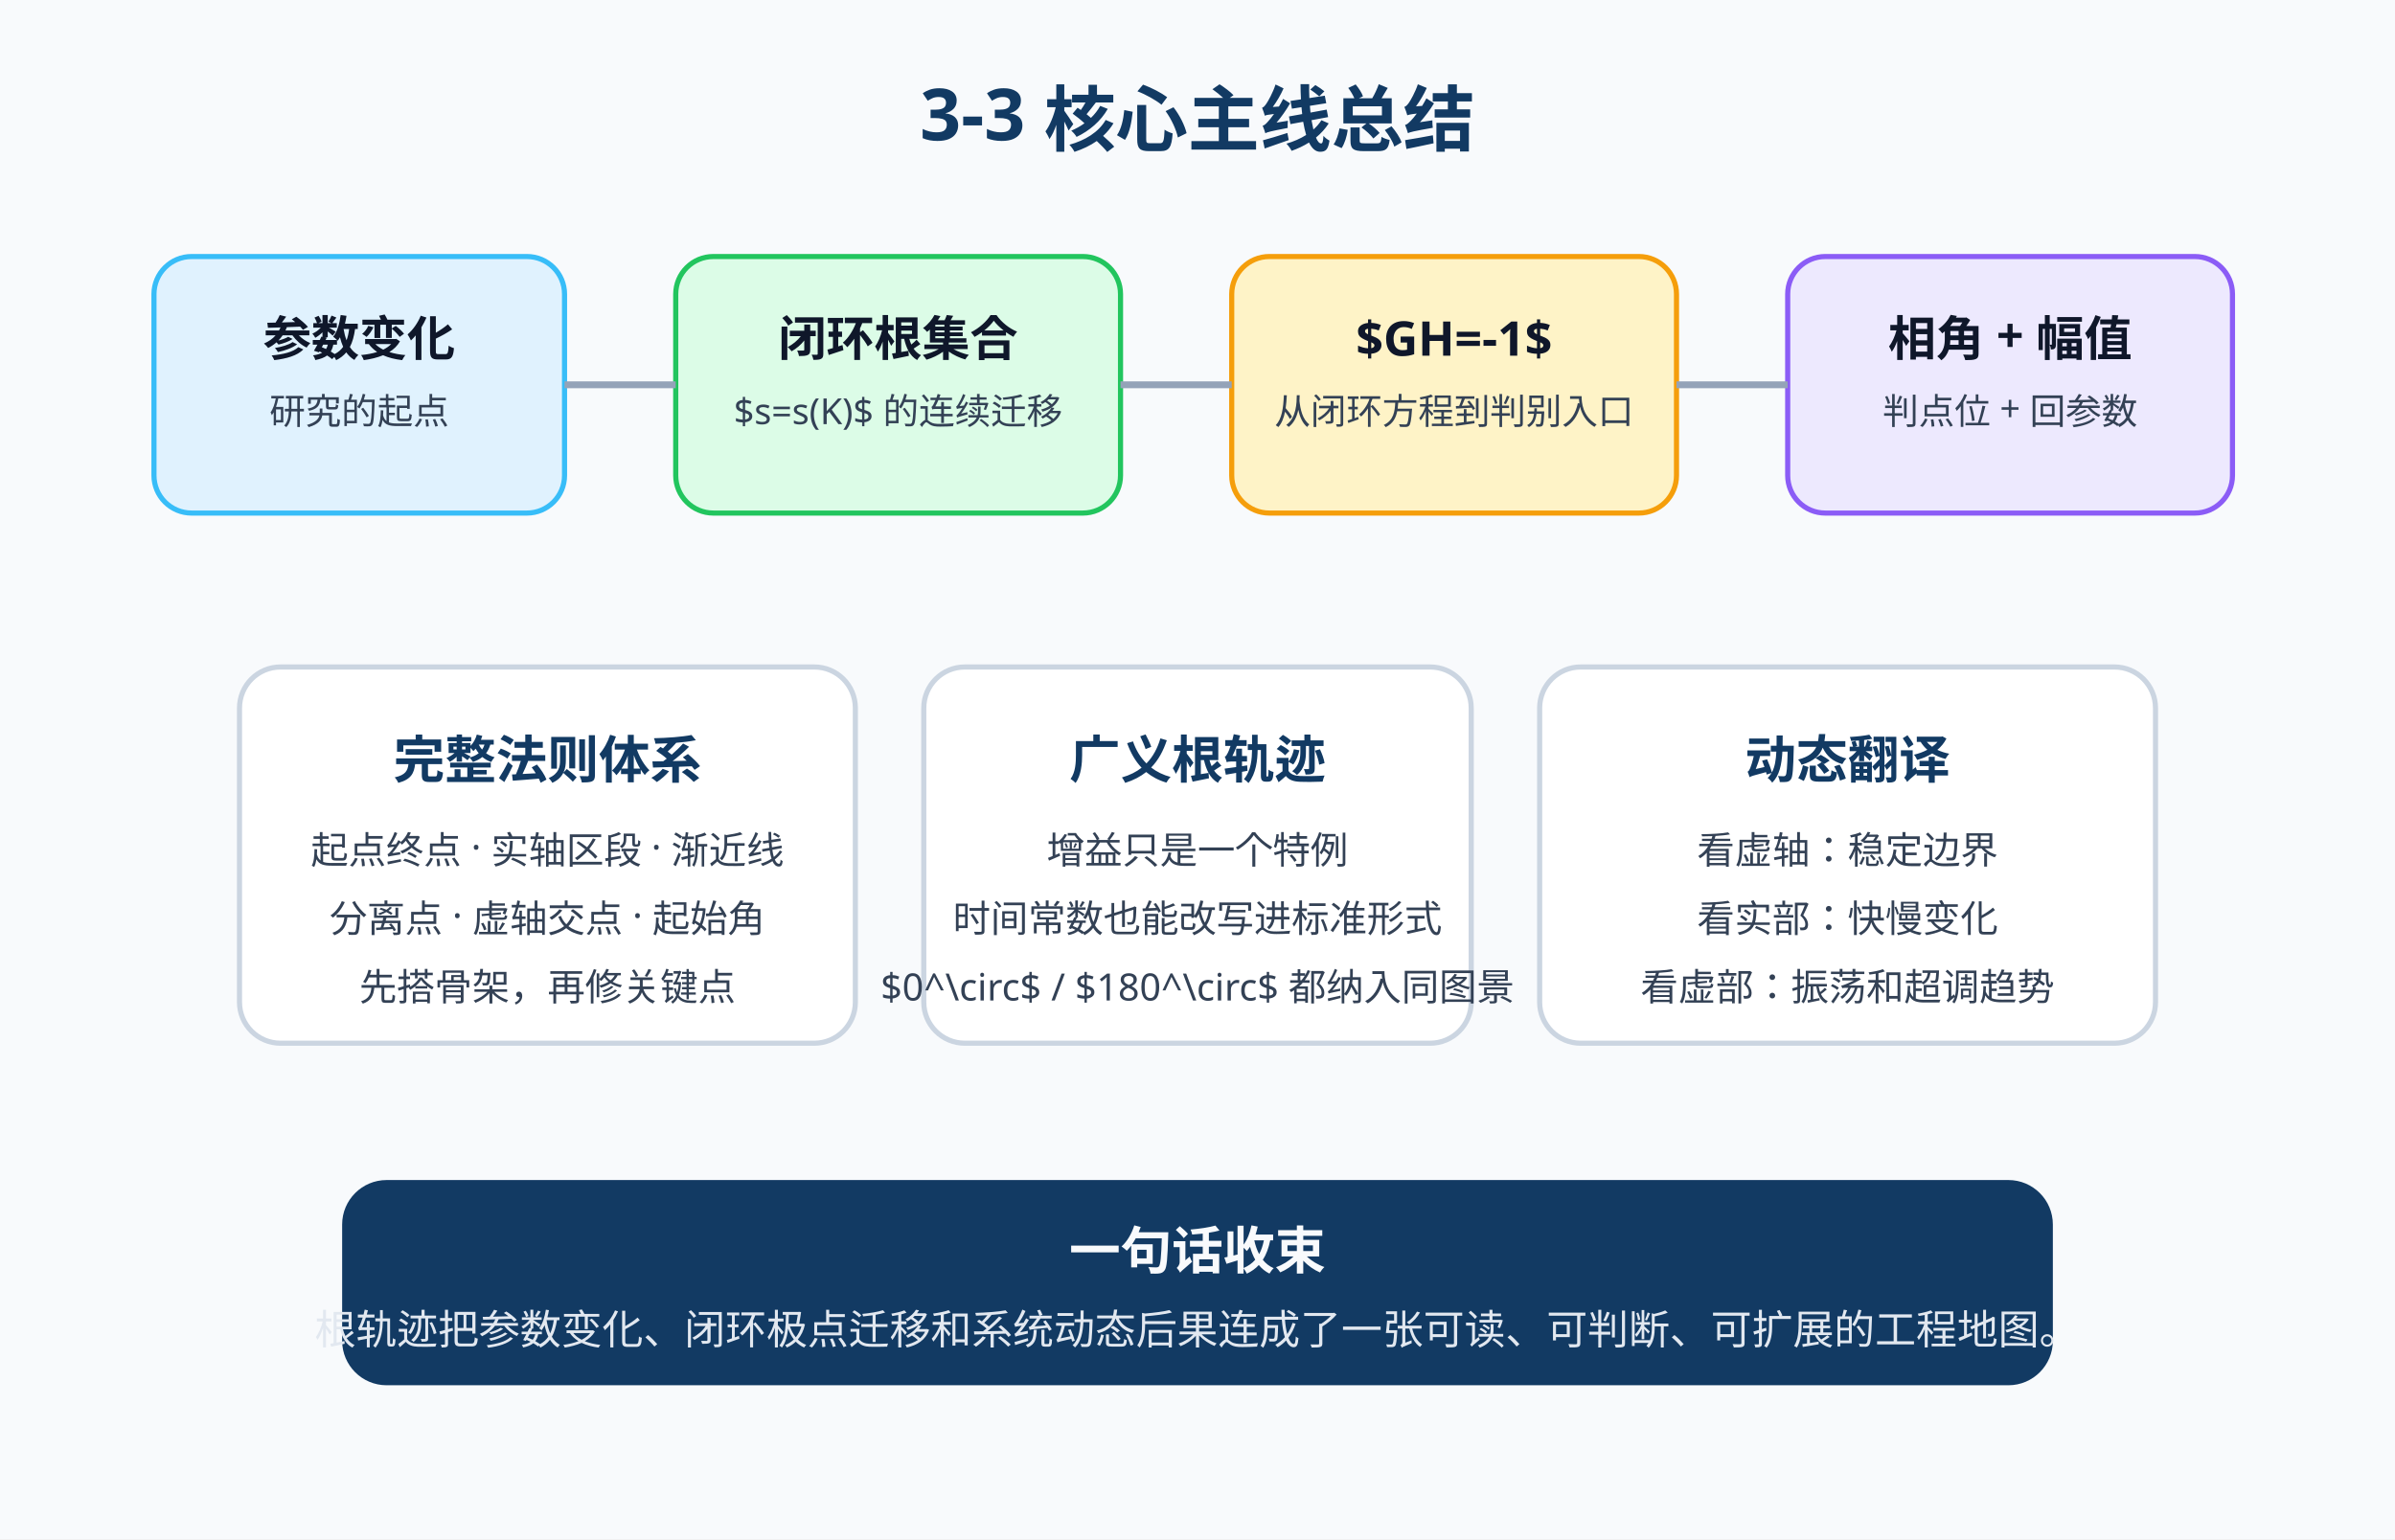
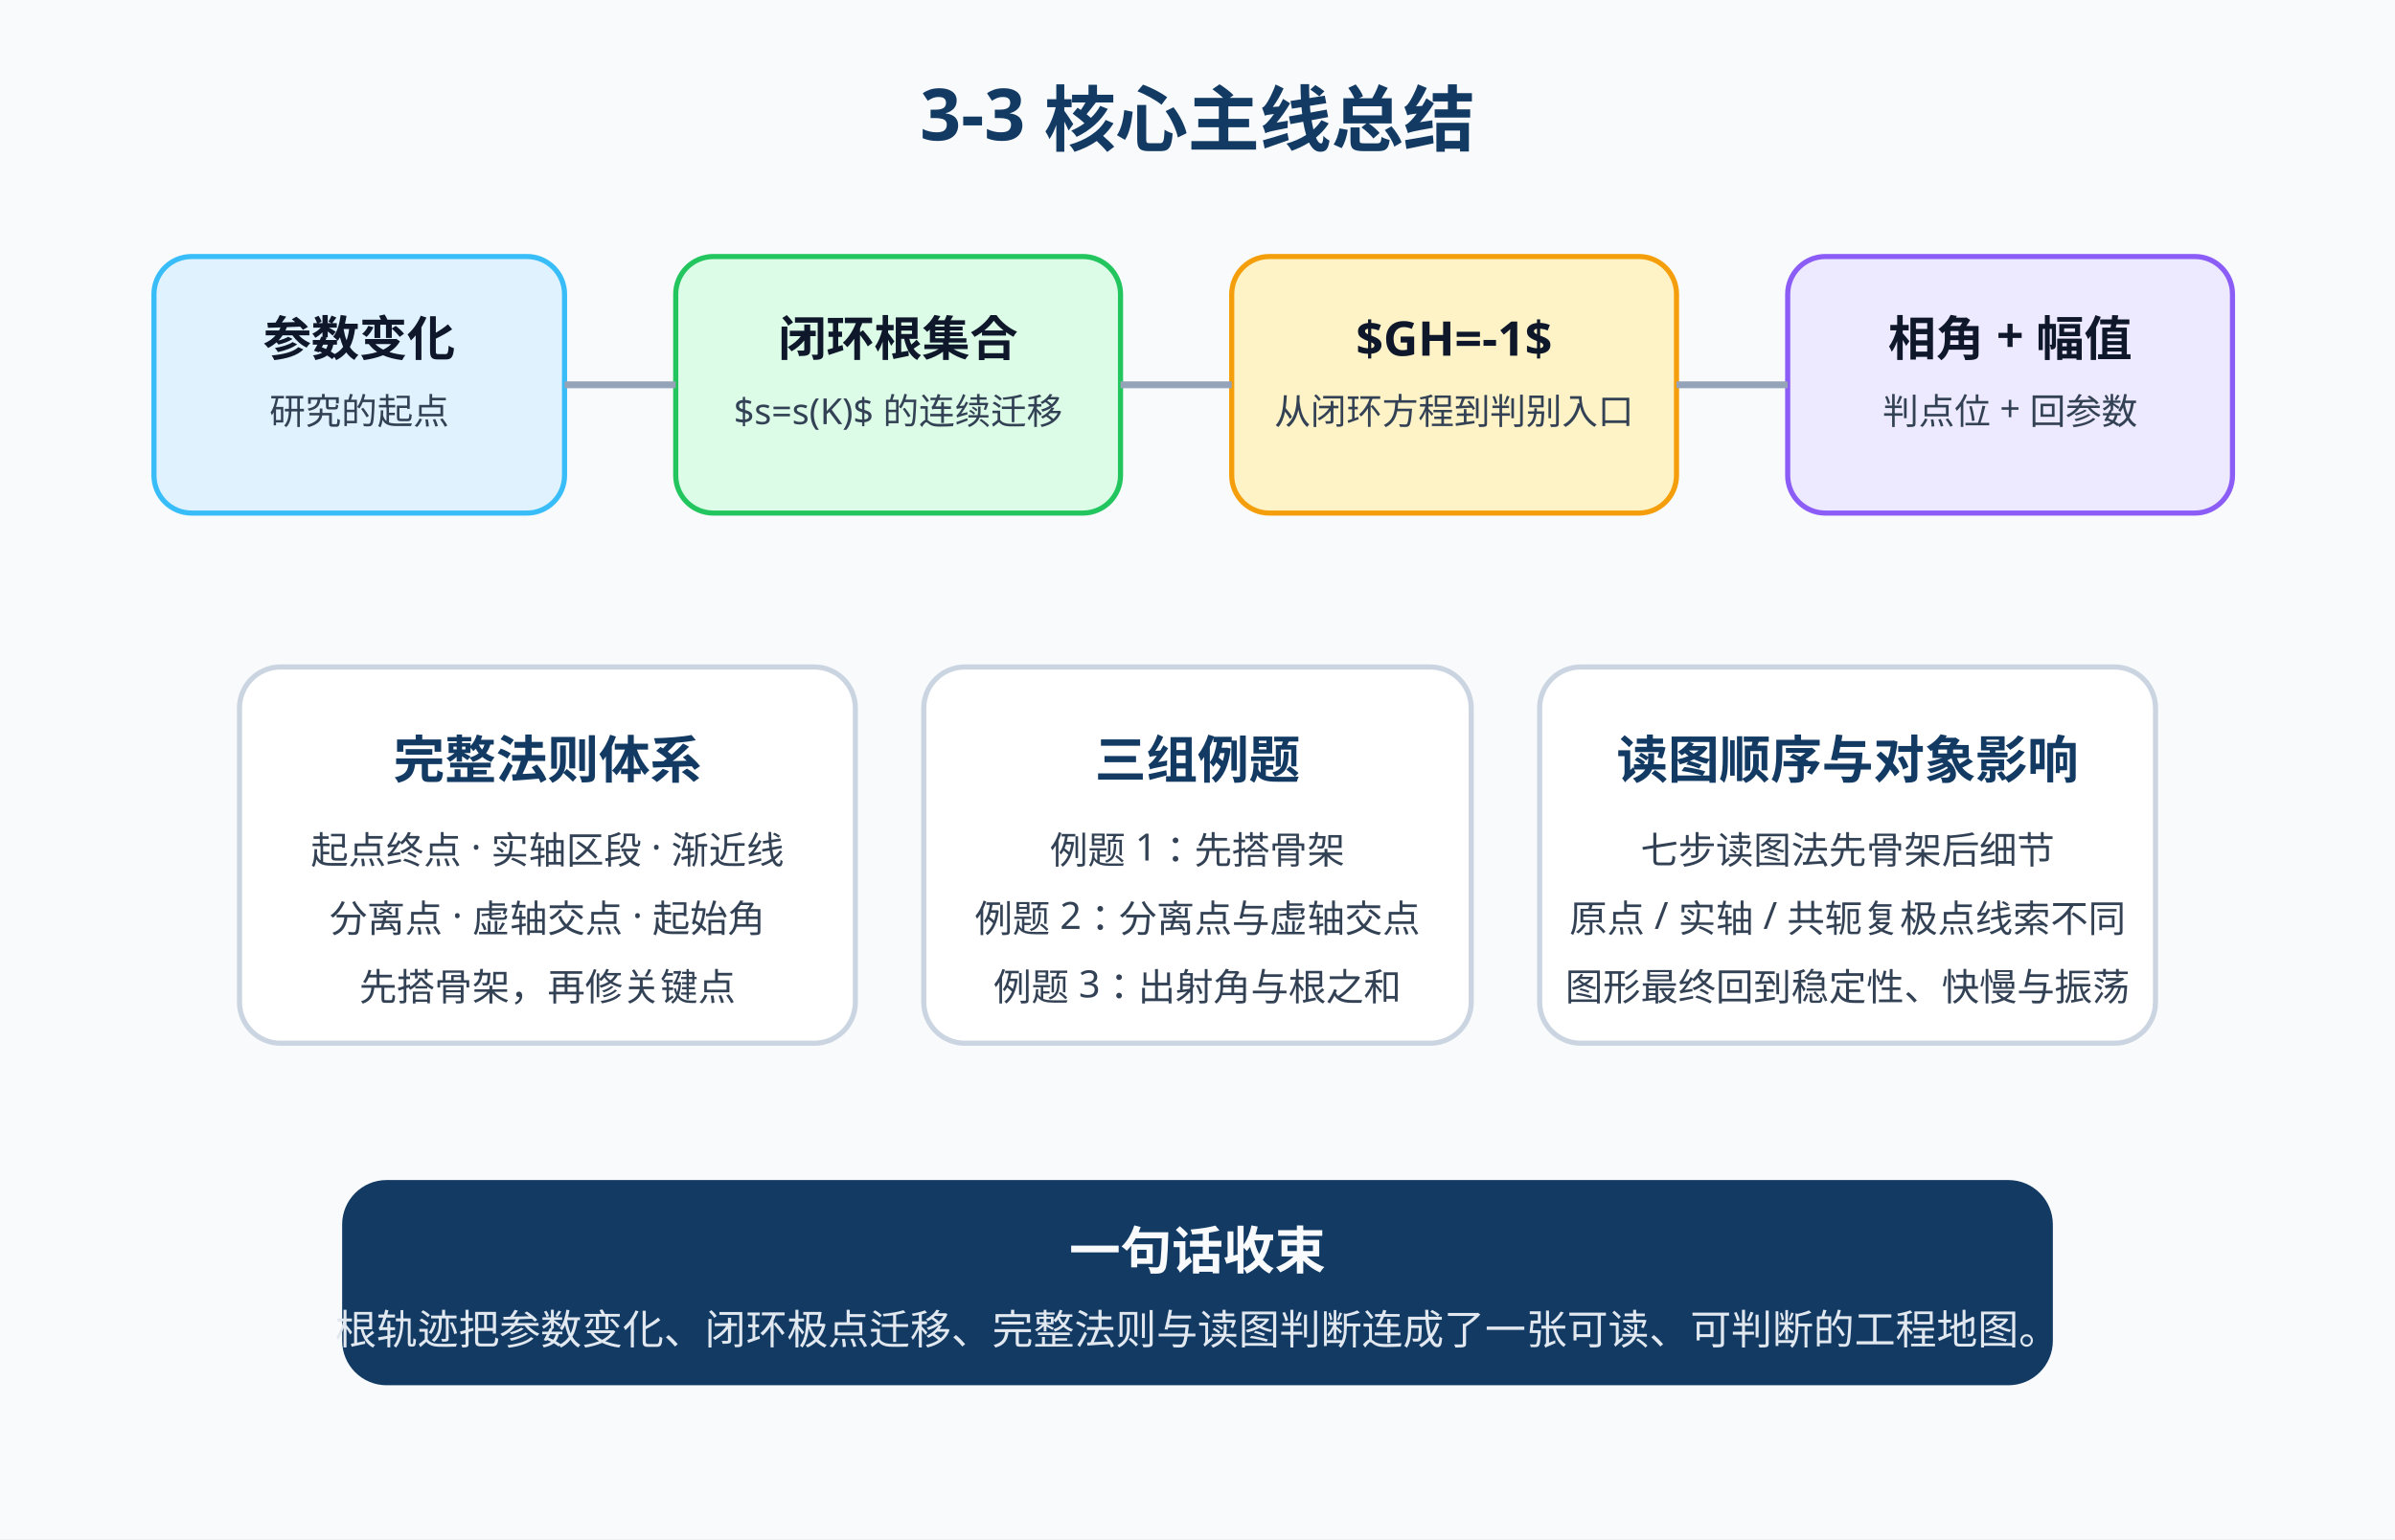
<svg xmlns="http://www.w3.org/2000/svg" width="1400" height="900" viewBox="0 0 1400 900">
  <rect width="1400" height="900" fill="#f8fafc" />
  <text x="700" y="82" text-anchor="middle" font-size="42" font-family="Arial Unicode MS" fill="#123a63" font-weight="700">3-3 核心主线总结</text>
  <g font-family="Arial Unicode MS">
    <rect x="90" y="150" width="240" height="150" rx="22" fill="#e0f2fe" stroke="#38bdf8" stroke-width="3" />
    <text x="210" y="208" text-anchor="middle" font-size="28" fill="#0f172a" font-weight="700">参数变化</text>
    <text x="210" y="248" text-anchor="middle" font-size="21" fill="#334155">研究的起点</text>
    <rect x="395" y="150" width="260" height="150" rx="22" fill="#dcfce7" stroke="#22c55e" stroke-width="3" />
    <text x="525" y="208" text-anchor="middle" font-size="28" fill="#0f172a" font-weight="700">闭环根集合</text>
    <text x="525" y="248" text-anchor="middle" font-size="21" fill="#334155">$s=s(K)$ 的连续迁移</text>
    <rect x="720" y="150" width="260" height="150" rx="22" fill="#fef3c7" stroke="#f59e0b" stroke-width="3" />
    <text x="850" y="208" text-anchor="middle" font-size="28" fill="#0f172a" font-weight="700">$GH=-1$</text>
    <text x="850" y="248" text-anchor="middle" font-size="21" fill="#334155">从闭环方程到判别入口</text>
    <rect x="1045" y="150" width="260" height="150" rx="22" fill="#ede9fe" stroke="#8b5cf6" stroke-width="3" />
    <text x="1175" y="208" text-anchor="middle" font-size="28" fill="#0f172a" font-weight="700">相角 + 幅值</text>
    <text x="1175" y="248" text-anchor="middle" font-size="21" fill="#334155">判点位 + 回参数</text>
    <line x1="330" y1="225" x2="395" y2="225" stroke="#94a3b8" stroke-width="4" />
    <line x1="655" y1="225" x2="720" y2="225" stroke="#94a3b8" stroke-width="4" />
    <line x1="980" y1="225" x2="1045" y2="225" stroke="#94a3b8" stroke-width="4" />
  </g>
  <g font-family="Arial Unicode MS">
    <rect x="140" y="390" width="360" height="220" rx="24" fill="#ffffff" stroke="#cbd5e1" stroke-width="3" />
    <text x="320" y="455" text-anchor="middle" font-size="30" fill="#123a63" font-weight="700">完整法则体系</text>
    <text x="320" y="505" text-anchor="middle" font-size="22" fill="#334155">起点终点 · 实轴区段 · 渐近线</text>
    <text x="320" y="545" text-anchor="middle" font-size="22" fill="#334155">分离点 · 虚轴交点 · 起始角</text>
    <text x="320" y="585" text-anchor="middle" font-size="22" fill="#334155">先搭骨架，再修关键点</text>
    <rect x="540" y="390" width="320" height="220" rx="24" fill="#ffffff" stroke="#cbd5e1" stroke-width="3" />
-     <text x="700" y="455" text-anchor="middle" font-size="30" fill="#123a63" font-weight="700">广义根轨迹</text>
-     <text x="700" y="505" text-anchor="middle" font-size="22" fill="#334155">增益只是一个特例</text>
-     <text x="700" y="545" text-anchor="middle" font-size="22" fill="#334155">时间常数也能改写进标准形式</text>
-     <text x="700" y="585" text-anchor="middle" font-size="22" fill="#334155">$0^\circ$ / $180^\circ$ 都纳入同图景</text>
+     <text x="700" y="455" text-anchor="middle" font-size="30" fill="#123a63" font-weight="700">三组例题</text>
+     <text x="700" y="505" text-anchor="middle" font-size="22" fill="#334155">例题 1：先搭骨架</text>
+     <text x="700" y="545" text-anchor="middle" font-size="22" fill="#334155">例题 2：分离点与虚轴交点</text>
+     <text x="700" y="585" text-anchor="middle" font-size="22" fill="#334155">例题 3：出射角与根之和</text>
    <rect x="900" y="390" width="360" height="220" rx="24" fill="#ffffff" stroke="#cbd5e1" stroke-width="3" />
-     <text x="1080" y="455" text-anchor="middle" font-size="30" fill="#123a63" font-weight="700">动态翻译</text>
-     <text x="1080" y="505" text-anchor="middle" font-size="22" fill="#334155">看虚轴：稳定边界</text>
-     <text x="1080" y="545" text-anchor="middle" font-size="22" fill="#334155">看实部：快慢变化</text>
-     <text x="1080" y="585" text-anchor="middle" font-size="22" fill="#334155">看虚部：振荡和超调趋势</text>
+     <text x="1080" y="455" text-anchor="middle" font-size="30" fill="#123a63" font-weight="700">读图顺序与对象影响</text>
+     <text x="1080" y="505" text-anchor="middle" font-size="22" fill="#334155">七步读图法先骨架后细节</text>
+     <text x="1080" y="545" text-anchor="middle" font-size="22" fill="#334155">原点 / 实轴 / 共轭复极点线索不同</text>
+     <text x="1080" y="585" text-anchor="middle" font-size="22" fill="#334155">图形最终回到稳定性、快慢与振荡</text>
  </g>
  <g font-family="Arial Unicode MS">
    <rect x="200" y="690" width="1000" height="120" rx="26" fill="#123a63" />
    <text x="700" y="742" text-anchor="middle" font-size="30" fill="#f8fafc" font-weight="700">一句话收束</text>
-     <text x="700" y="786" text-anchor="middle" font-size="24" fill="#e2e8f0">根轨迹把参数变化、闭环极点迁移和系统动态后果连成了一张可读、可判断、可扩展的工程地图。</text>
+     <text x="700" y="786" text-anchor="middle" font-size="24" fill="#e2e8f0">根轨迹把参数变化、闭环极点迁移、完整法则与读图判断连成了一张可读、可判断的工程地图。</text>
  </g>
</svg>
